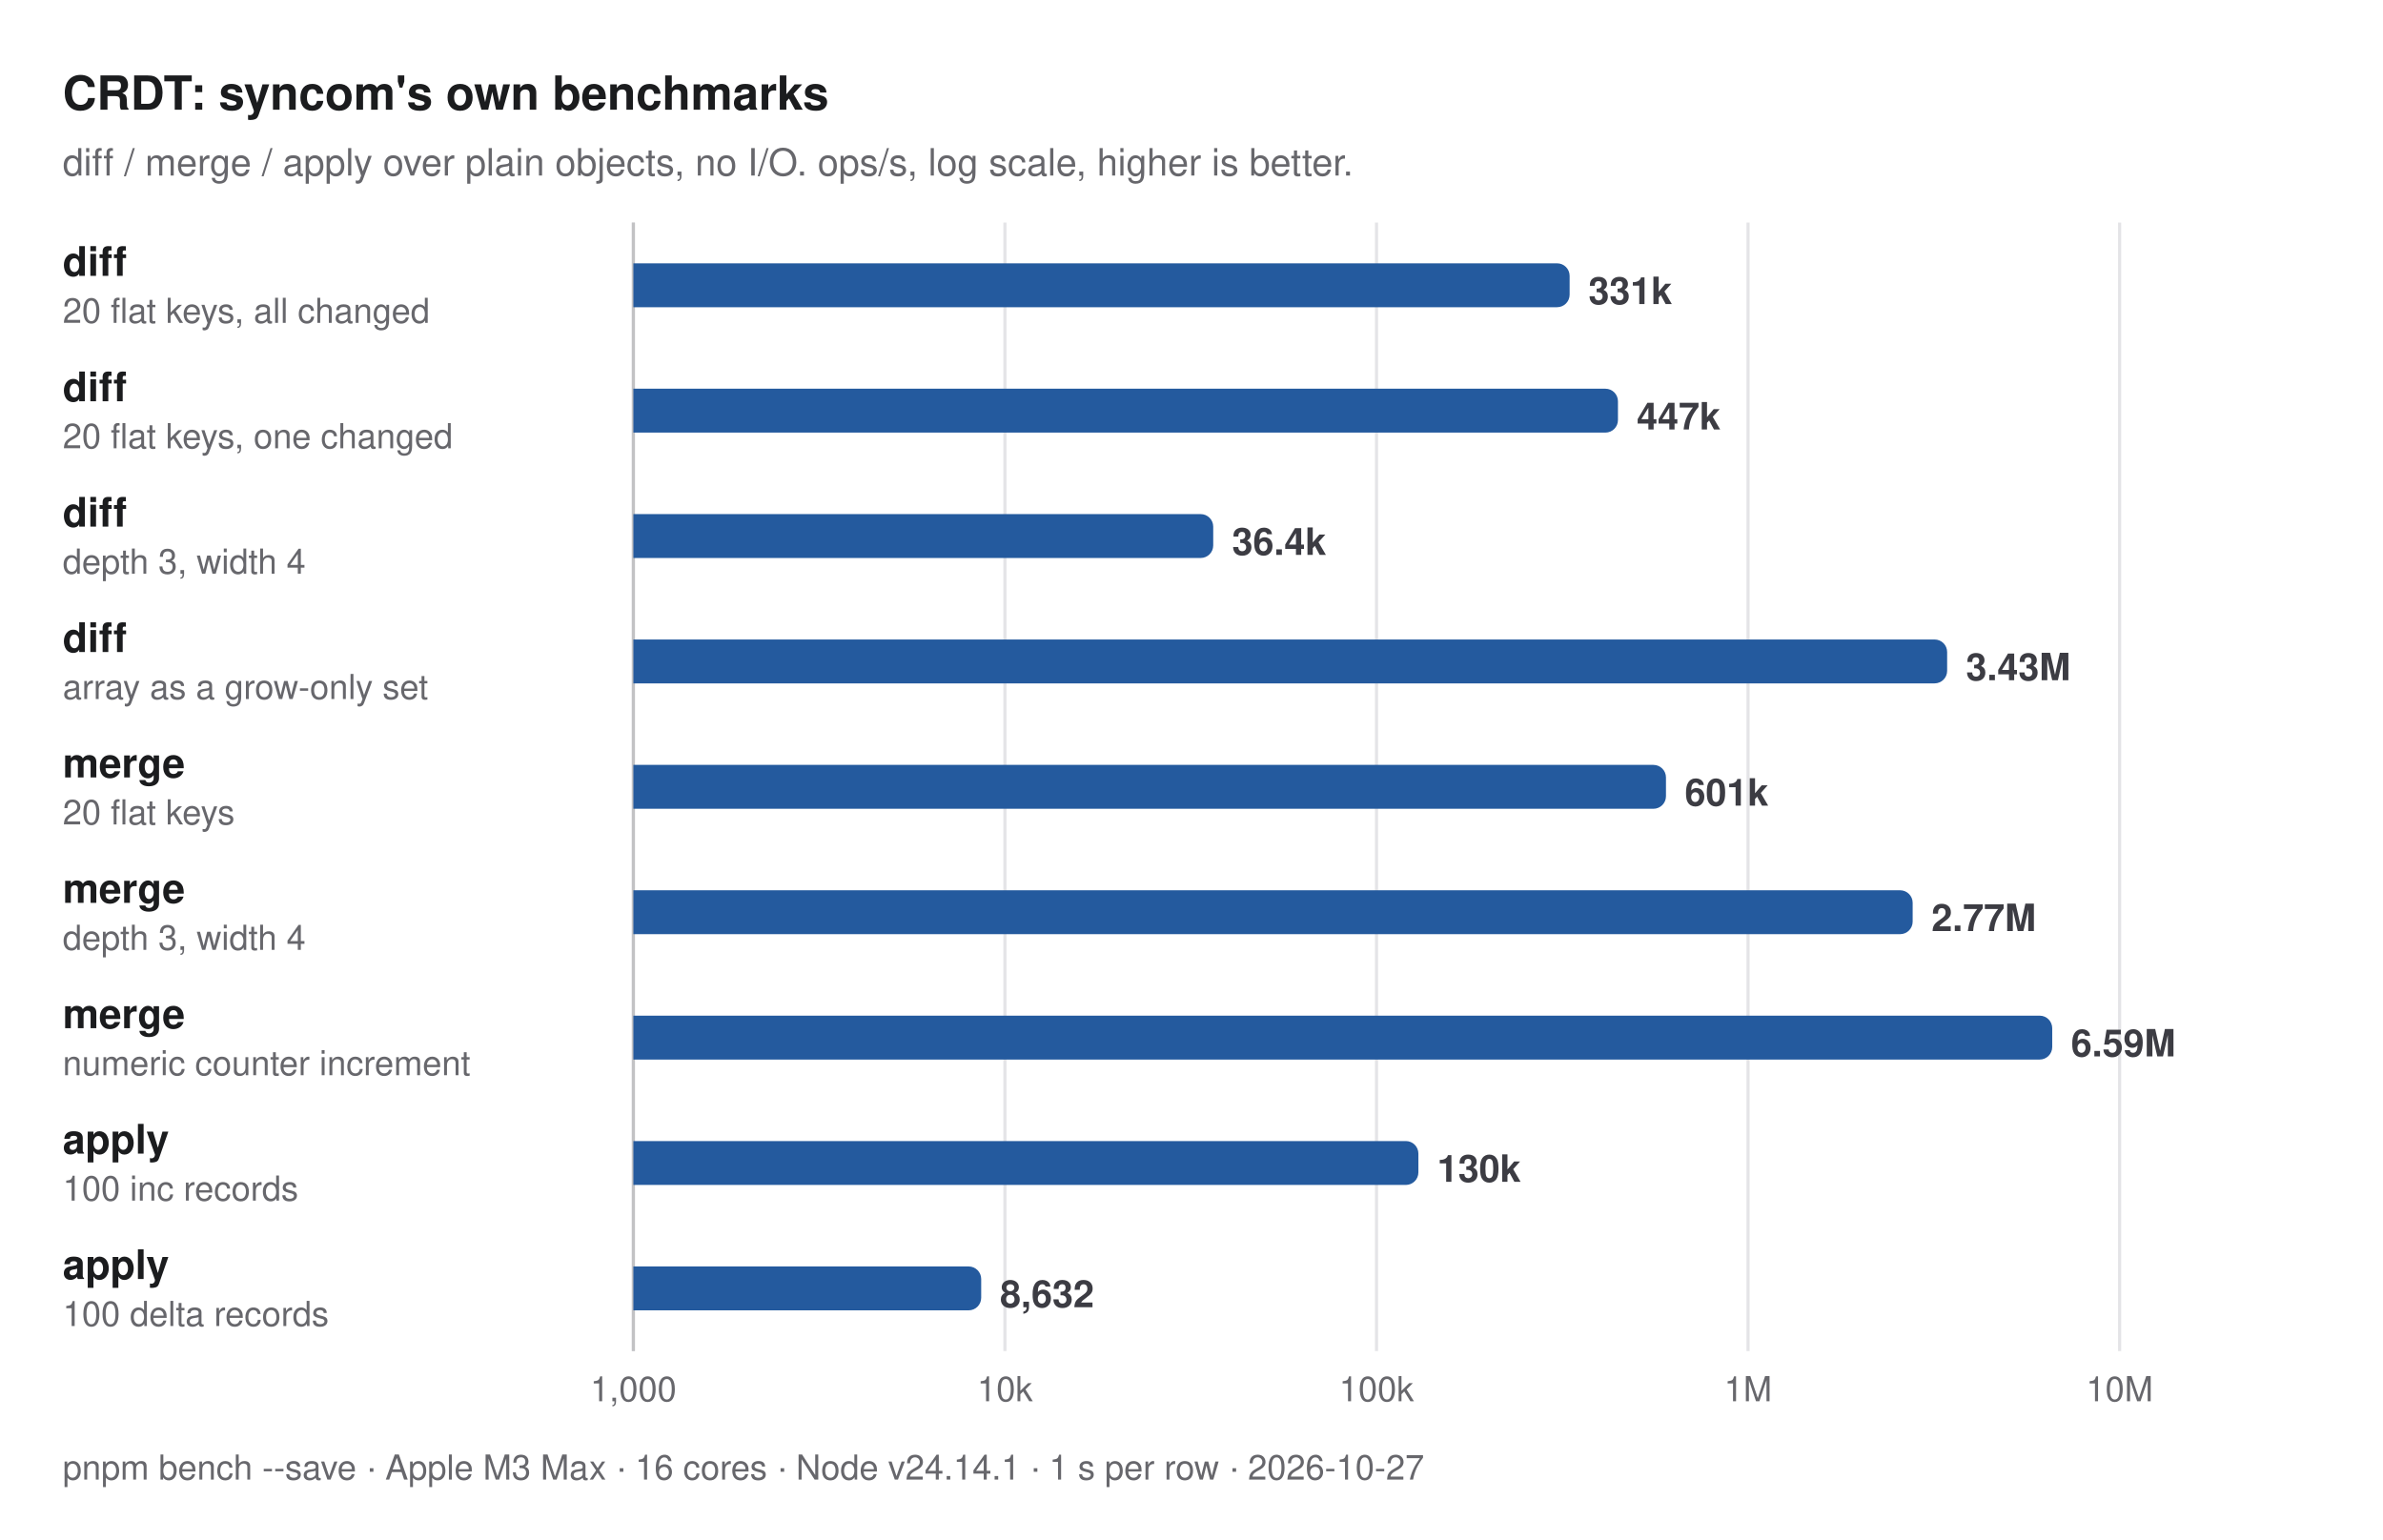
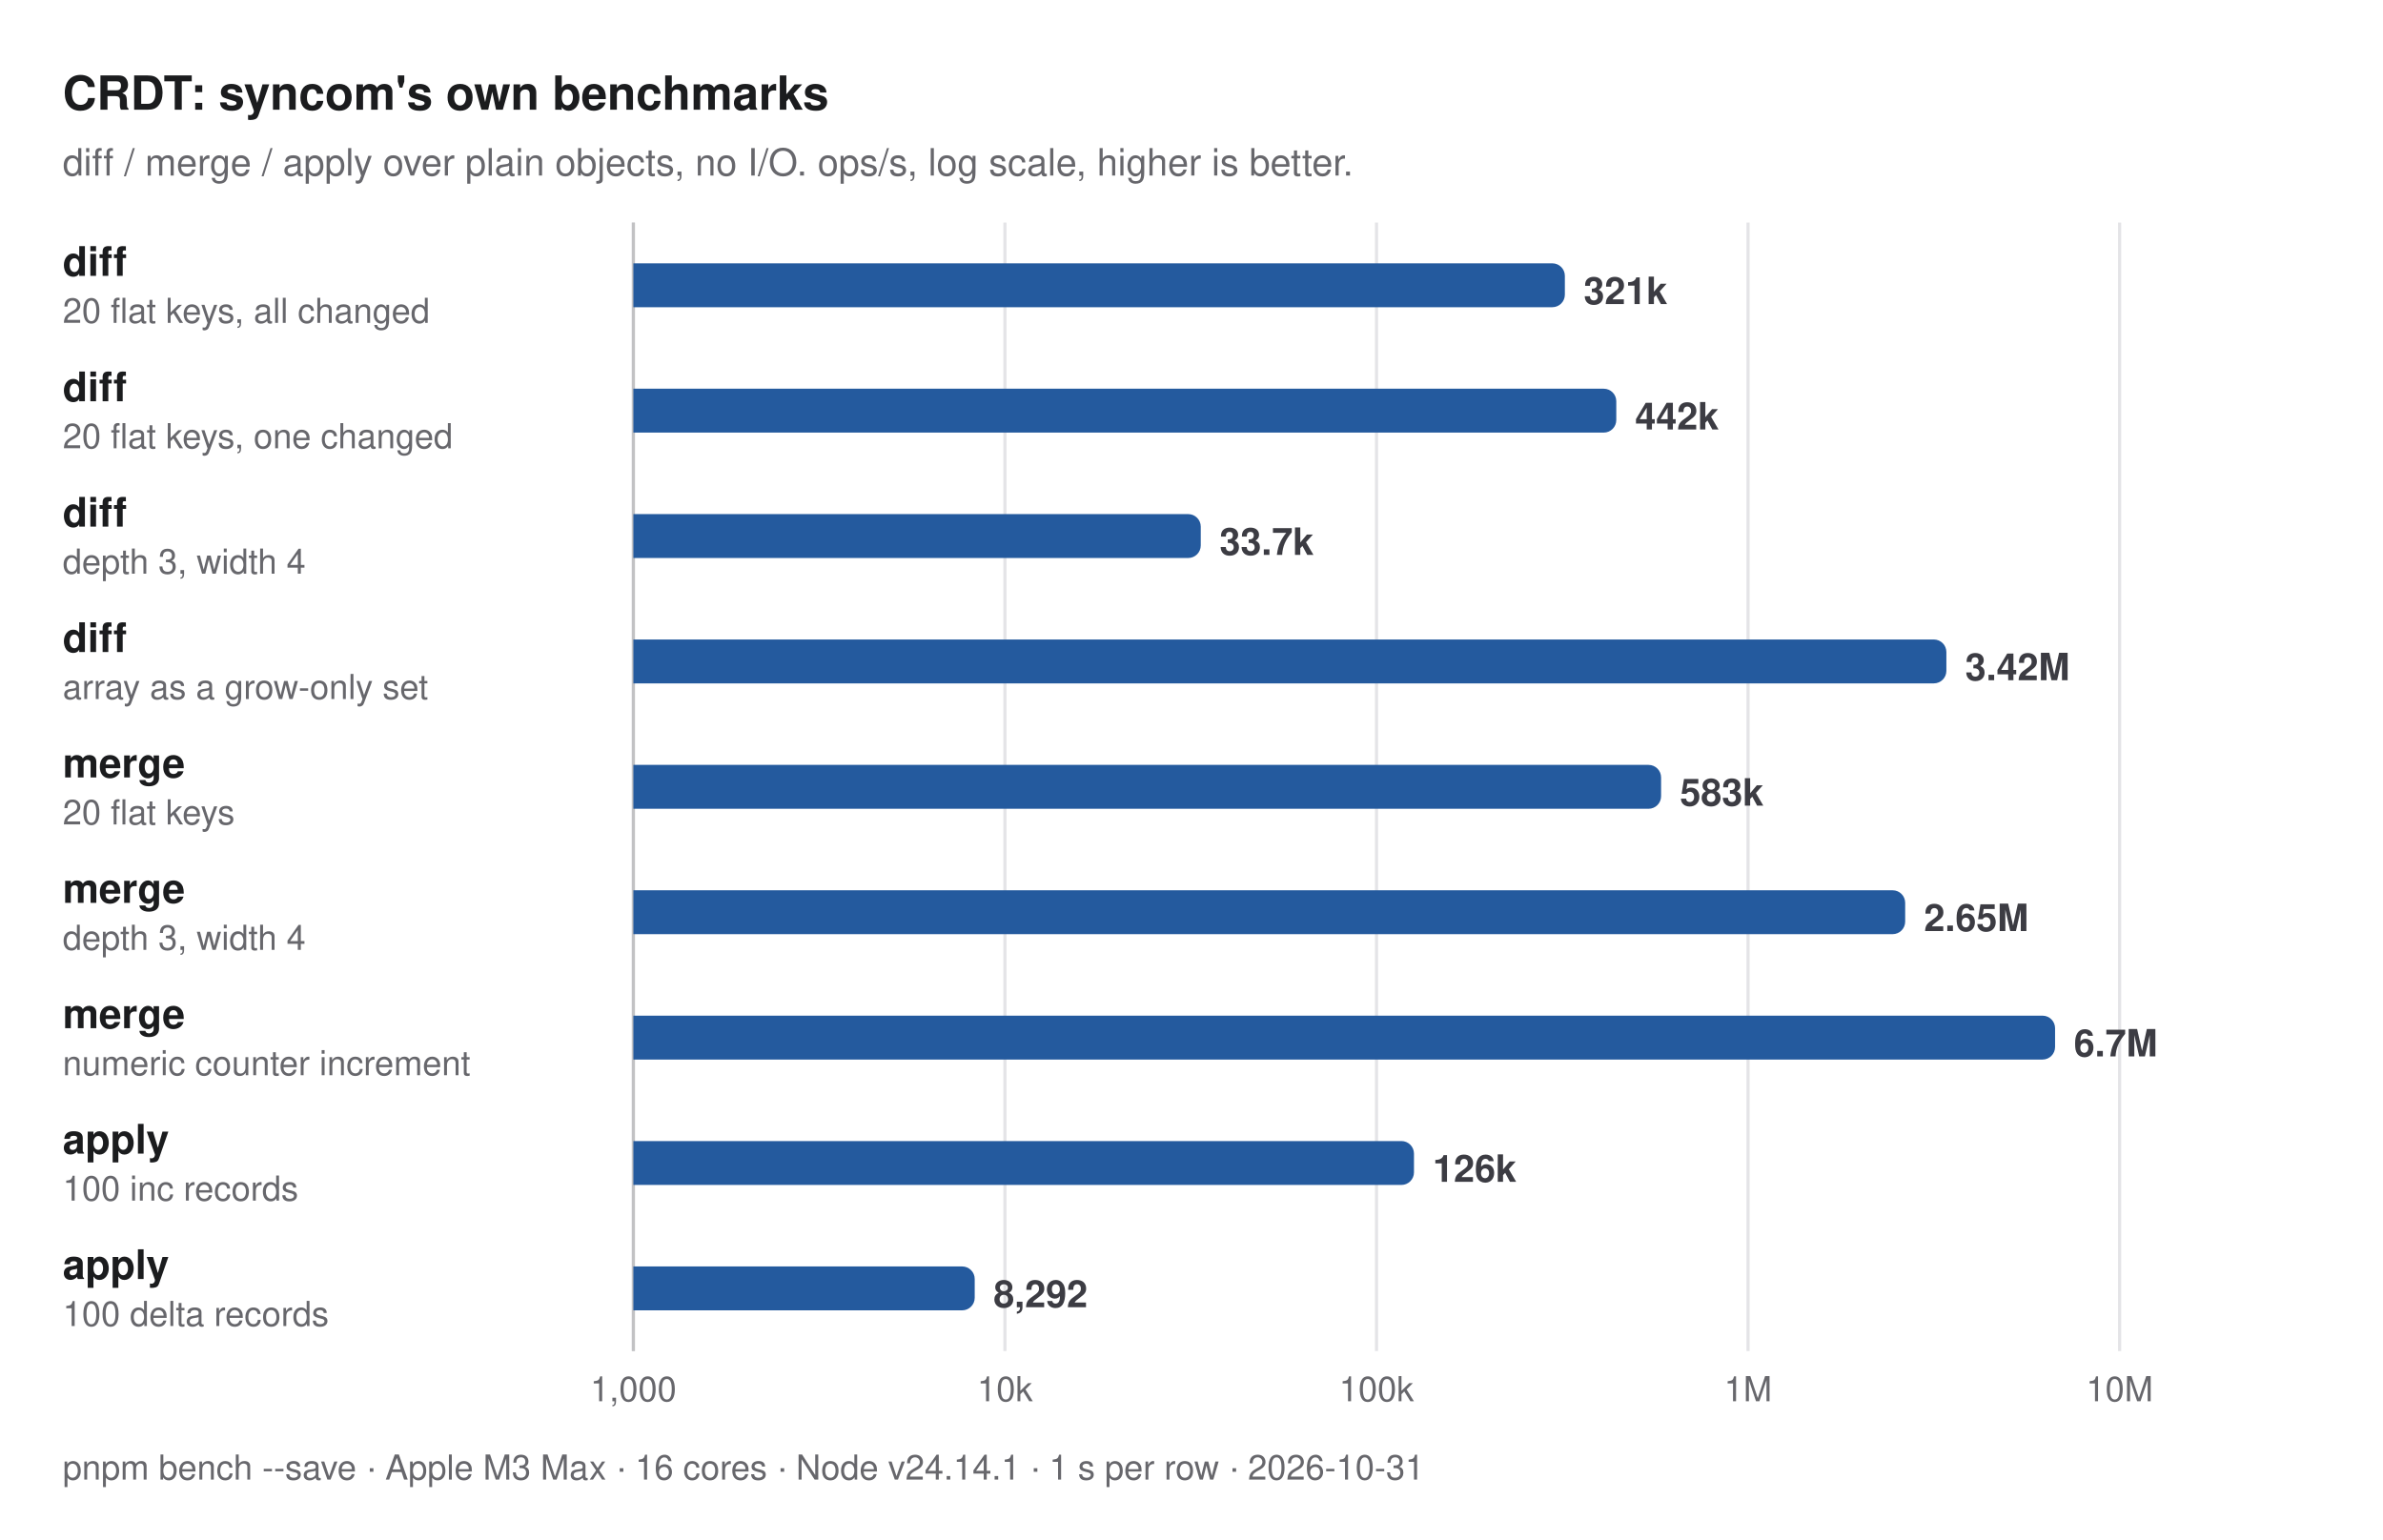
<svg xmlns="http://www.w3.org/2000/svg" width="760" height="491" viewBox="0 0 760 491" role="img" aria-label="CRDT: syncom's own benchmarks. diff / merge / apply over plain objects, no I/O. ops/s, log scale, higher is better.">
  <style>
  text { font-family: -apple-system, BlinkMacSystemFont, "Segoe UI", Helvetica, Arial, sans-serif; }
  .title { font-size: 15px; font-weight: 700; fill: #1b1c1e; }
  .subtitle, .caption { font-size: 12px; fill: #67676c; }
  .caption { font-size: 11px; }
  .group { font-size: 11px; font-weight: 600; letter-spacing: 0.06em; fill: #67676c; }
  .label { font-size: 13px; font-weight: 600; fill: #1b1c1e; }
  .label.primary, .label.secondary { font-weight: 700; }
  .sublabel { font-size: 11px; fill: #67676c; }
  .value { font-size: 12px; font-weight: 600; fill: #3c3c43; font-variant-numeric: tabular-nums; }
  .value.small { font-size: 10px; }
  .legend { font-size: 11px; fill: #3c3c43; }
  .tick { font-size: 11px; fill: #67676c; font-variant-numeric: tabular-nums; }
  .grid { stroke: #e4e4e7; stroke-width: 1; }
  .axis { stroke: #c2c2c4; stroke-width: 1; }
  .ref { stroke: #67676c; stroke-width: 1; stroke-dasharray: 3 3; }
  .bar { fill: #c4c6cc; }
  .bar.primary { fill: #245a9e; }
  .bar.secondary { fill: #5e9be6; }
  @media (prefers-color-scheme: dark) {
    .title, .label { fill: #dfdfd6; }
    .subtitle, .caption, .group, .sublabel, .tick { fill: #98989f; }
    .value, .legend { fill: #c2c2c4; }
    .grid { stroke: #2e2e32; }
    .axis { stroke: #48484c; }
    .ref { stroke: #98989f; }
    .bar { fill: #46474e; }
    .bar.primary { fill: #8dbcf2; }
    .bar.secondary { fill: #3d7bd0; }
  }
</style>
  <text class="title" x="20" y="35">CRDT: syncom's own benchmarks</text>
  <text class="subtitle" x="20" y="56">diff / merge / apply over plain objects, no I/O. ops/s, log scale, higher is better.</text>
  <line class="grid" x1="202" y1="71" x2="202" y2="431" />
  <text class="tick" x="202" y="447" text-anchor="middle">1,000</text>
  <line class="grid" x1="320.5" y1="71" x2="320.5" y2="431" />
  <text class="tick" x="320.5" y="447" text-anchor="middle">10k</text>
  <line class="grid" x1="439" y1="71" x2="439" y2="431" />
  <text class="tick" x="439" y="447" text-anchor="middle">100k</text>
  <line class="grid" x1="557.5" y1="71" x2="557.5" y2="431" />
  <text class="tick" x="557.5" y="447" text-anchor="middle">1M</text>
  <line class="grid" x1="676" y1="71" x2="676" y2="431" />
  <text class="tick" x="676" y="447" text-anchor="middle">10M</text>
  <line class="axis" x1="202" y1="71" x2="202" y2="431" />
  <g>
    <text class="label primary" x="20" y="88">diff</text>
    <text class="sublabel" x="20" y="103">20 flat keys, all changed</text>
-     <path class="bar primary" d="M202,84H496.596A4,4 0 0 1 500.596,88V94A4,4 0 0 1 496.596,98H202Z" />
-     <text class="value" x="506.596" y="97">331k</text>
+     <path class="bar primary" d="M202,84H495.077A4,4 0 0 1 499.077,88V94A4,4 0 0 1 495.077,98H202Z" />
+     <text class="value" x="505.077" y="97">321k</text>
  </g>
  <g>
    <text class="label primary" x="20" y="128">diff</text>
    <text class="sublabel" x="20" y="143">20 flat keys, one changed</text>
-     <path class="bar primary" d="M202,124H512.007A4,4 0 0 1 516.007,128V134A4,4 0 0 1 512.007,138H202Z" />
-     <text class="value" x="522.007" y="137">447k</text>
+     <path class="bar primary" d="M202,124H511.476A4,4 0 0 1 515.476,128V134A4,4 0 0 1 511.476,138H202Z" />
+     <text class="value" x="521.476" y="137">442k</text>
  </g>
  <g>
    <text class="label primary" x="20" y="168">diff</text>
    <text class="sublabel" x="20" y="183">depth 3, width 4</text>
-     <path class="bar primary" d="M202,164H382.928A4,4 0 0 1 386.928,168V174A4,4 0 0 1 382.928,178H202Z" />
-     <text class="value" x="392.928" y="177">36.4k</text>
+     <path class="bar primary" d="M202,164H378.954A4,4 0 0 1 382.954,168V174A4,4 0 0 1 378.954,178H202Z" />
+     <text class="value" x="388.954" y="177">33.7k</text>
  </g>
  <g>
    <text class="label primary" x="20" y="208">diff</text>
    <text class="sublabel" x="20" y="223">array as a grow-only set</text>
-     <path class="bar primary" d="M202,204H616.994A4,4 0 0 1 620.994,208V214A4,4 0 0 1 616.994,218H202Z" />
-     <text class="value" x="626.994" y="217">3.43M</text>
+     <path class="bar primary" d="M202,204H616.75A4,4 0 0 1 620.75,208V214A4,4 0 0 1 616.75,218H202Z" />
+     <text class="value" x="626.75" y="217">3.42M</text>
  </g>
  <g>
    <text class="label primary" x="20" y="248">merge</text>
    <text class="sublabel" x="20" y="263">20 flat keys</text>
-     <path class="bar primary" d="M202,244H527.321A4,4 0 0 1 531.321,248V254A4,4 0 0 1 527.321,258H202Z" />
-     <text class="value" x="537.321" y="257">601k</text>
+     <path class="bar primary" d="M202,244H525.764A4,4 0 0 1 529.764,248V254A4,4 0 0 1 525.764,258H202Z" />
+     <text class="value" x="535.764" y="257">583k</text>
  </g>
  <g>
    <text class="label primary" x="20" y="288">merge</text>
    <text class="sublabel" x="20" y="303">depth 3, width 4</text>
-     <path class="bar primary" d="M202,284H605.997A4,4 0 0 1 609.997,288V294A4,4 0 0 1 605.997,298H202Z" />
-     <text class="value" x="615.997" y="297">2.77M</text>
+     <path class="bar primary" d="M202,284H603.611A4,4 0 0 1 607.611,288V294A4,4 0 0 1 603.611,298H202Z" />
+     <text class="value" x="613.611" y="297">2.65M</text>
  </g>
  <g>
    <text class="label primary" x="20" y="328">merge</text>
    <text class="sublabel" x="20" y="343">numeric counter increment</text>
-     <path class="bar primary" d="M202,324H650.507A4,4 0 0 1 654.507,328V334A4,4 0 0 1 650.507,338H202Z" />
-     <text class="value" x="660.507" y="337">6.59M</text>
+     <path class="bar primary" d="M202,324H651.416A4,4 0 0 1 655.416,328V334A4,4 0 0 1 651.416,338H202Z" />
+     <text class="value" x="661.416" y="337">6.7M</text>
  </g>
  <g>
    <text class="label primary" x="20" y="368">apply</text>
    <text class="sublabel" x="20" y="383">100 inc records</text>
-     <path class="bar primary" d="M202,364H448.36A4,4 0 0 1 452.36,368V374A4,4 0 0 1 448.36,378H202Z" />
-     <text class="value" x="458.36" y="377">130k</text>
+     <path class="bar primary" d="M202,364H446.953A4,4 0 0 1 450.953,368V374A4,4 0 0 1 446.953,378H202Z" />
+     <text class="value" x="456.953" y="377">126k</text>
  </g>
  <g>
    <text class="label primary" x="20" y="408">apply</text>
    <text class="sublabel" x="20" y="423">100 delta records</text>
-     <path class="bar primary" d="M202,404H308.929A4,4 0 0 1 312.929,408V414A4,4 0 0 1 308.929,418H202Z" />
-     <text class="value" x="318.929" y="417">8,632</text>
+     <path class="bar primary" d="M202,404H306.861A4,4 0 0 1 310.861,408V414A4,4 0 0 1 306.861,418H202Z" />
+     <text class="value" x="316.861" y="417">8,292</text>
  </g>
-   <text class="caption" x="20" y="472">pnpm bench --save · Apple M3 Max · 16 cores · Node v24.14.1 · 1 s per row · 2026-10-27</text>
+   <text class="caption" x="20" y="472">pnpm bench --save · Apple M3 Max · 16 cores · Node v24.14.1 · 1 s per row · 2026-10-31</text>
</svg>
